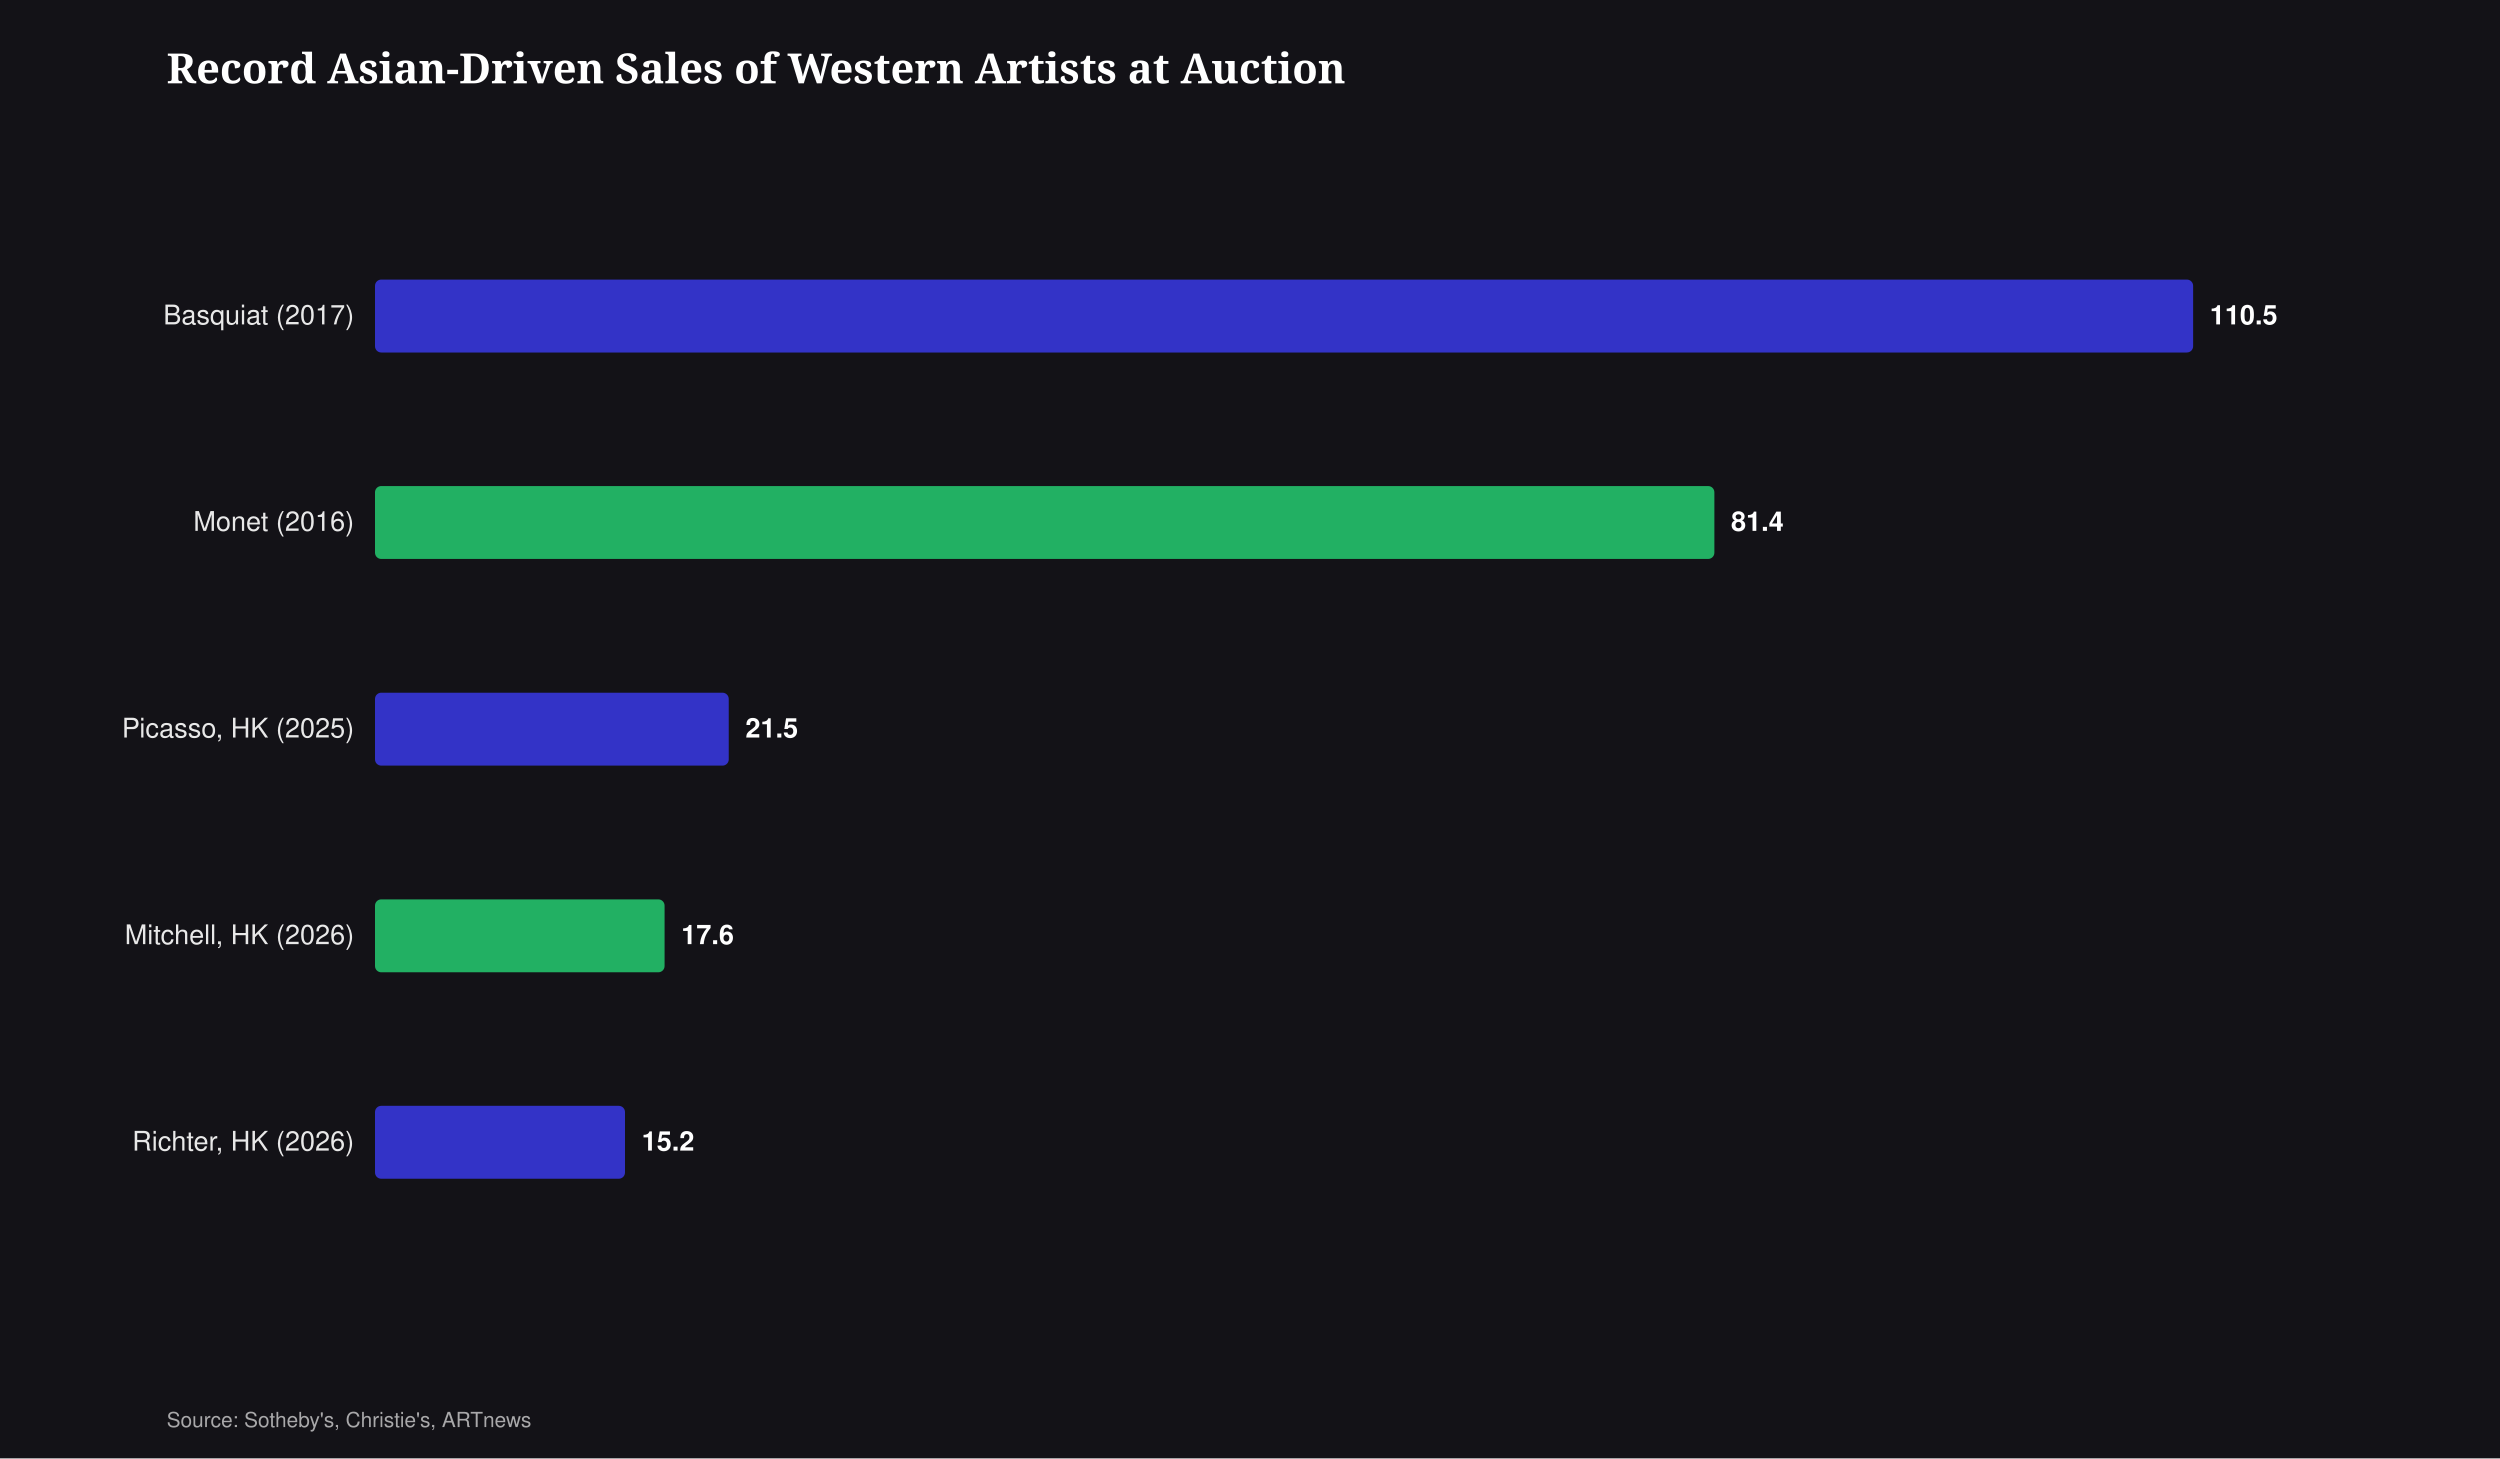
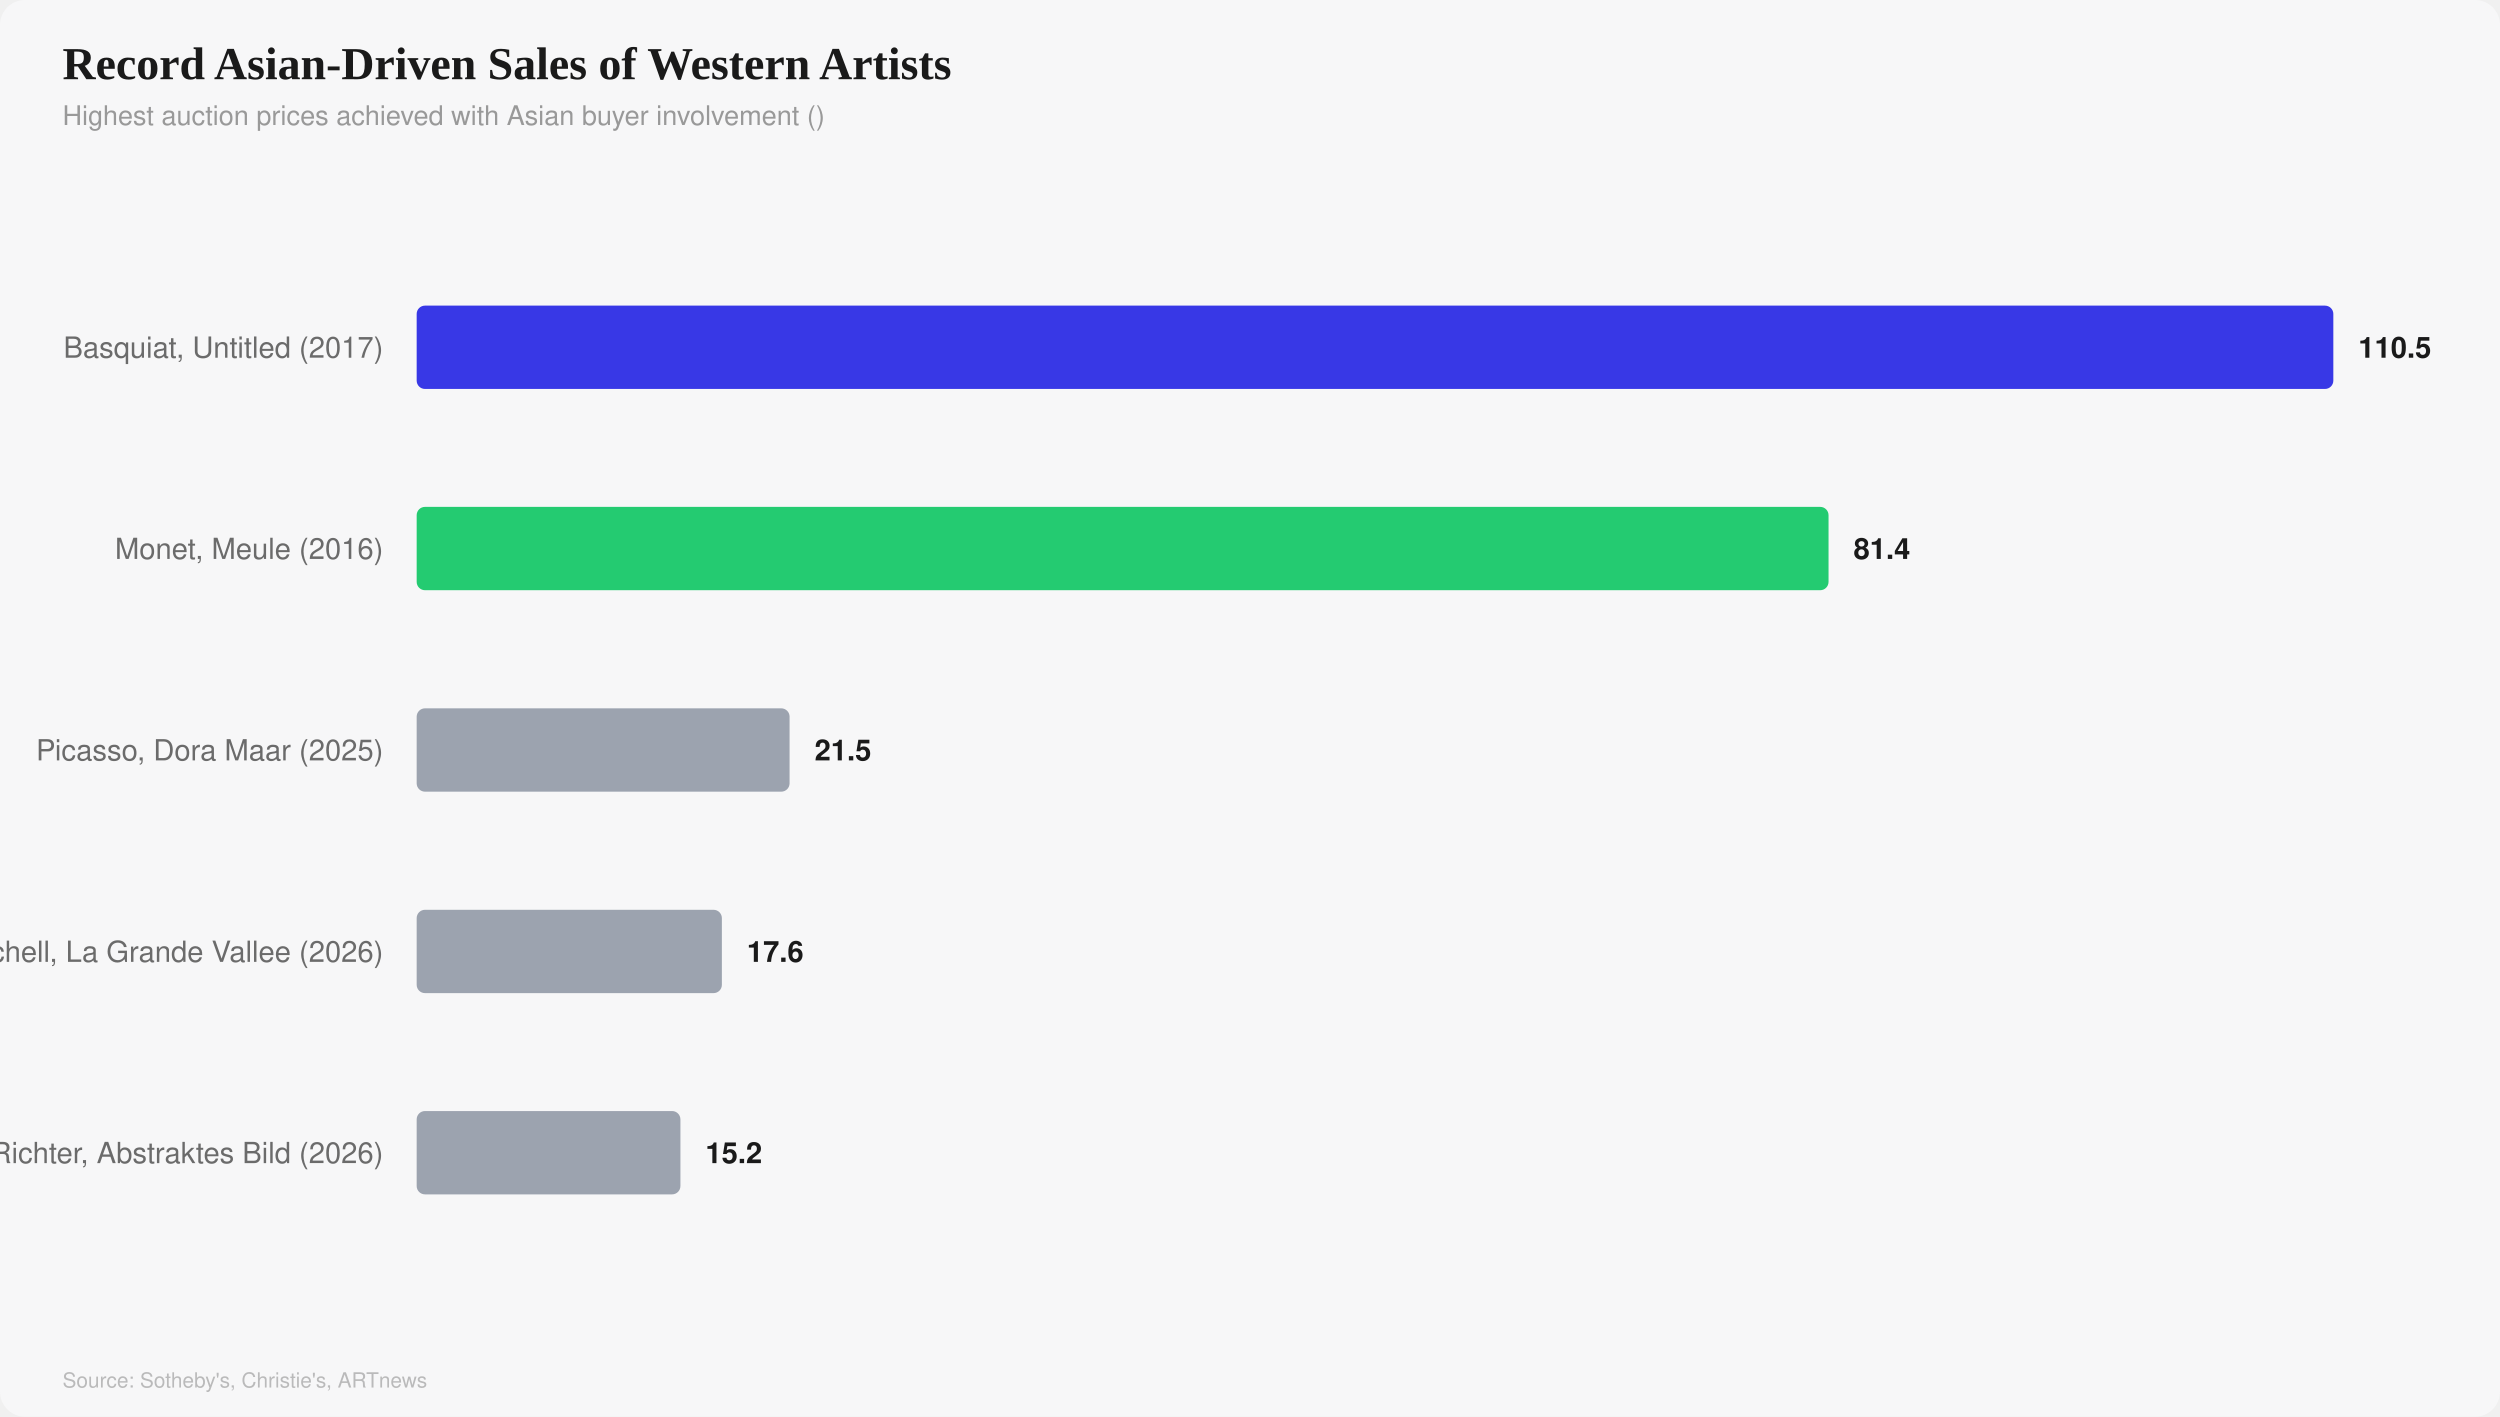
- <svg xmlns="http://www.w3.org/2000/svg" viewBox="0 0 1200 700" width="1200" height="700">
-   <rect width="1200" height="700" fill="#131217" />
-   <text x="80" y="40" fill="#FFFFFF" font-family="Tiempos Headline, Georgia, serif" font-size="20" font-weight="600">Record Asian-Driven Sales of Western Artists at Auction</text>
-   <text x="80" y="685" fill="#E8E8E8" font-family="Neue Haas Grotesk, Helvetica, Arial, sans-serif" font-size="10" opacity="0.7">Source: Sotheby's, Christie's, ARTnews</text>
-   <text x="170" y="155.7" fill="#E8E8E8" font-family="Neue Haas Grotesk, Helvetica, Arial, sans-serif" font-size="13" text-anchor="end">Basquiat (2017)</text>
-   <rect x="180" y="134.2" width="872.7" height="35.0" fill="#3838E6" opacity="0.85" rx="3" />
-   <text x="1060.7" y="155.7" fill="#FFFFFF" font-family="Neue Haas Grotesk, Helvetica, Arial, sans-serif" font-size="13" font-weight="600">110.5</text>
-   <text x="170" y="254.8" fill="#E8E8E8" font-family="Neue Haas Grotesk, Helvetica, Arial, sans-serif" font-size="13" text-anchor="end">Monet (2016)</text>
-   <rect x="180" y="233.3" width="642.9" height="35.0" fill="#24CB71" opacity="0.85" rx="3" />
-   <text x="830.9" y="254.8" fill="#FFFFFF" font-family="Neue Haas Grotesk, Helvetica, Arial, sans-serif" font-size="13" font-weight="600">81.4</text>
-   <text x="170" y="354.0" fill="#E8E8E8" font-family="Neue Haas Grotesk, Helvetica, Arial, sans-serif" font-size="13" text-anchor="end">Picasso, HK (2025)</text>
-   <rect x="180" y="332.5" width="169.8" height="35.0" fill="#3838E6" opacity="0.85" rx="3" />
-   <text x="357.8" y="354.0" fill="#FFFFFF" font-family="Neue Haas Grotesk, Helvetica, Arial, sans-serif" font-size="13" font-weight="600">21.5</text>
-   <text x="170" y="453.2" fill="#E8E8E8" font-family="Neue Haas Grotesk, Helvetica, Arial, sans-serif" font-size="13" text-anchor="end">Mitchell, HK (2026)</text>
-   <rect x="180" y="431.7" width="139.0" height="35.0" fill="#24CB71" opacity="0.85" rx="3" />
-   <text x="327.0" y="453.2" fill="#FFFFFF" font-family="Neue Haas Grotesk, Helvetica, Arial, sans-serif" font-size="13" font-weight="600">17.6</text>
-   <text x="170" y="552.3" fill="#E8E8E8" font-family="Neue Haas Grotesk, Helvetica, Arial, sans-serif" font-size="13" text-anchor="end">Richter, HK (2026)</text>
-   <rect x="180" y="530.8" width="120.0" height="35.0" fill="#3838E6" opacity="0.85" rx="3" />
-   <text x="308.0" y="552.3" fill="#FFFFFF" font-family="Neue Haas Grotesk, Helvetica, Arial, sans-serif" font-size="13" font-weight="600">15.2</text>
+ <svg xmlns="http://www.w3.org/2000/svg" viewBox="0 0 1200 680" width="1200" height="680">
+   <rect width="1200" height="680" fill="#F7F7F8" rx="12" />
+   <text x="30" y="38" fill="#1A1A1A" font-family="Tiempos Headline, Georgia, Times New Roman, serif" font-size="22" font-weight="700">Record Asian-Driven Sales of Western Artists</text>
+   <text x="30" y="60" fill="#999999" font-family="Neue Haas Grotesk, Helvetica Neue, Helvetica, Arial, sans-serif" font-size="13">Highest auction prices achieved with Asian buyer involvement ()</text>
+   <text x="184" y="171.7" fill="#6B6B6B" font-family="Neue Haas Grotesk, Helvetica Neue, Helvetica, Arial, sans-serif" font-size="14" text-anchor="end">Basquiat, Untitled (2017)</text>
+   <rect x="200" y="146.7" width="920.0" height="40.0" fill="#3838E6" rx="4" />
+   <text x="1132.0" y="171.7" fill="#1A1A1A" font-family="Neue Haas Grotesk, Helvetica Neue, Helvetica, Arial, sans-serif" font-size="14" font-weight="700">110.5</text>
+   <text x="184" y="268.3" fill="#6B6B6B" font-family="Neue Haas Grotesk, Helvetica Neue, Helvetica, Arial, sans-serif" font-size="14" text-anchor="end">Monet, Meule (2016)</text>
+   <rect x="200" y="243.3" width="677.7" height="40.0" fill="#24CB71" rx="4" />
+   <text x="889.7" y="268.3" fill="#1A1A1A" font-family="Neue Haas Grotesk, Helvetica Neue, Helvetica, Arial, sans-serif" font-size="14" font-weight="700">81.4</text>
+   <text x="184" y="365.0" fill="#6B6B6B" font-family="Neue Haas Grotesk, Helvetica Neue, Helvetica, Arial, sans-serif" font-size="14" text-anchor="end">Picasso, Dora Maar (2025)</text>
+   <rect x="200" y="340.0" width="179.0" height="40.0" fill="#9CA3AF" rx="4" />
+   <text x="391.0" y="365.0" fill="#1A1A1A" font-family="Neue Haas Grotesk, Helvetica Neue, Helvetica, Arial, sans-serif" font-size="14" font-weight="700">21.5</text>
+   <text x="184" y="461.7" fill="#6B6B6B" font-family="Neue Haas Grotesk, Helvetica Neue, Helvetica, Arial, sans-serif" font-size="14" text-anchor="end">Mitchell, La Grande Vallee (2026)</text>
+   <rect x="200" y="436.7" width="146.5" height="40.0" fill="#9CA3AF" rx="4" />
+   <text x="358.5" y="461.7" fill="#1A1A1A" font-family="Neue Haas Grotesk, Helvetica Neue, Helvetica, Arial, sans-serif" font-size="14" font-weight="700">17.6</text>
+   <text x="184" y="558.3" fill="#6B6B6B" font-family="Neue Haas Grotesk, Helvetica Neue, Helvetica, Arial, sans-serif" font-size="14" text-anchor="end">Richter, Abstraktes Bild (2026)</text>
+   <rect x="200" y="533.3" width="126.6" height="40.0" fill="#9CA3AF" rx="4" />
+   <text x="338.6" y="558.3" fill="#1A1A1A" font-family="Neue Haas Grotesk, Helvetica Neue, Helvetica, Arial, sans-serif" font-size="14" font-weight="700">15.2</text>
+   <text x="30" y="666" fill="#999999" font-family="Neue Haas Grotesk, Helvetica Neue, Helvetica, Arial, sans-serif" font-size="10" opacity="0.65">Source: Sotheby's, Christie's, ARTnews</text>
</svg>
